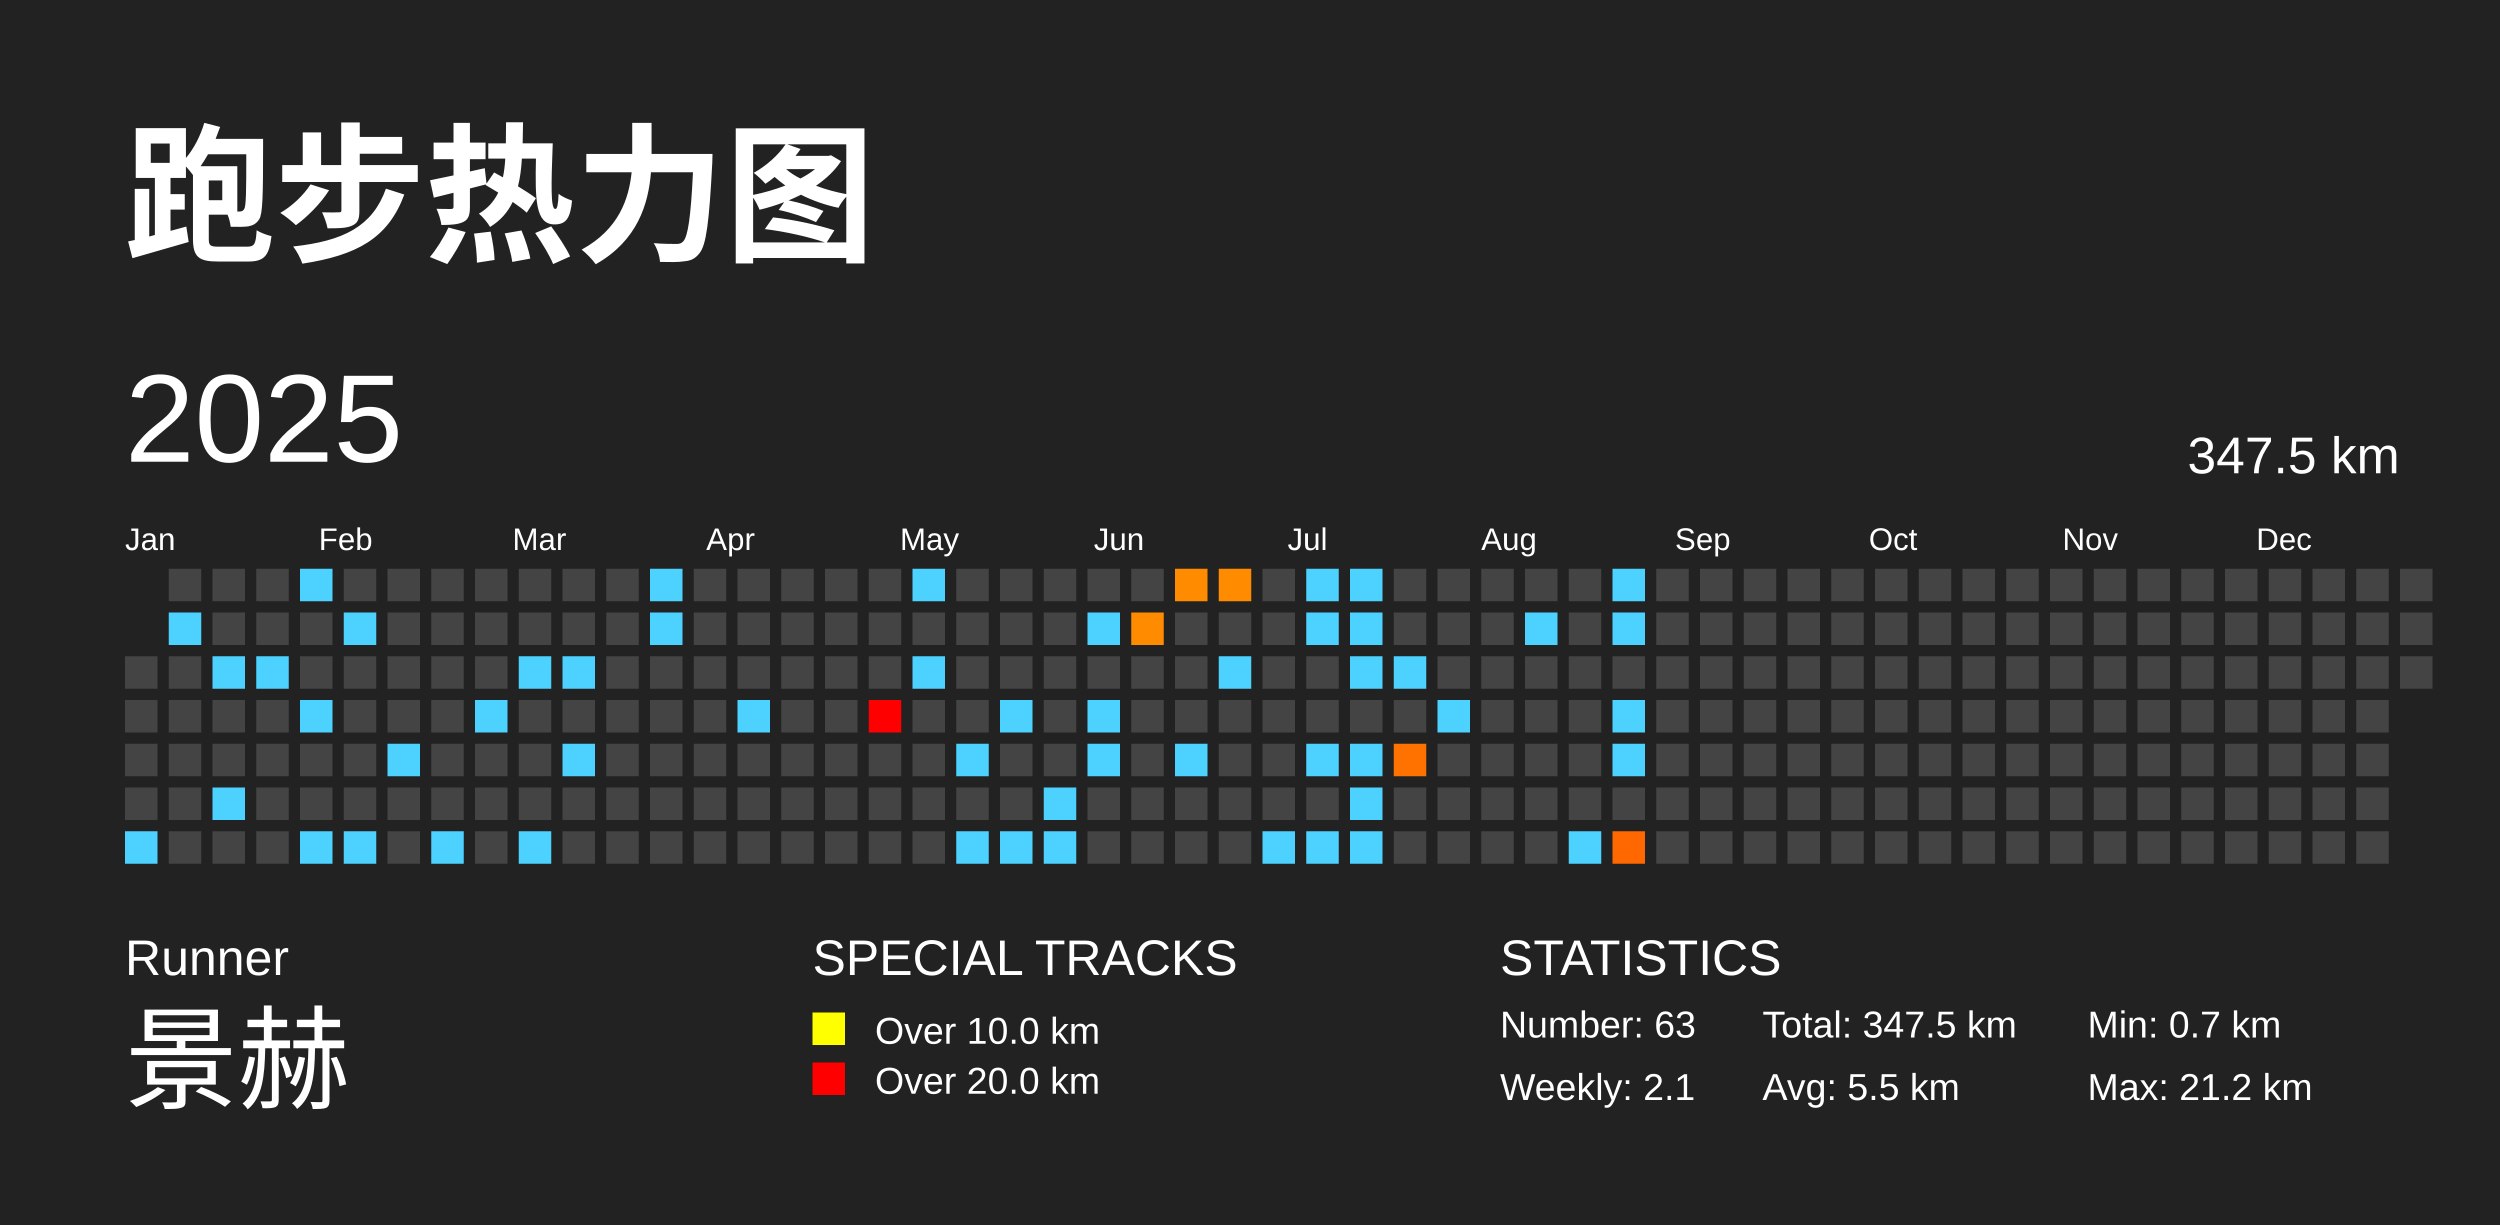
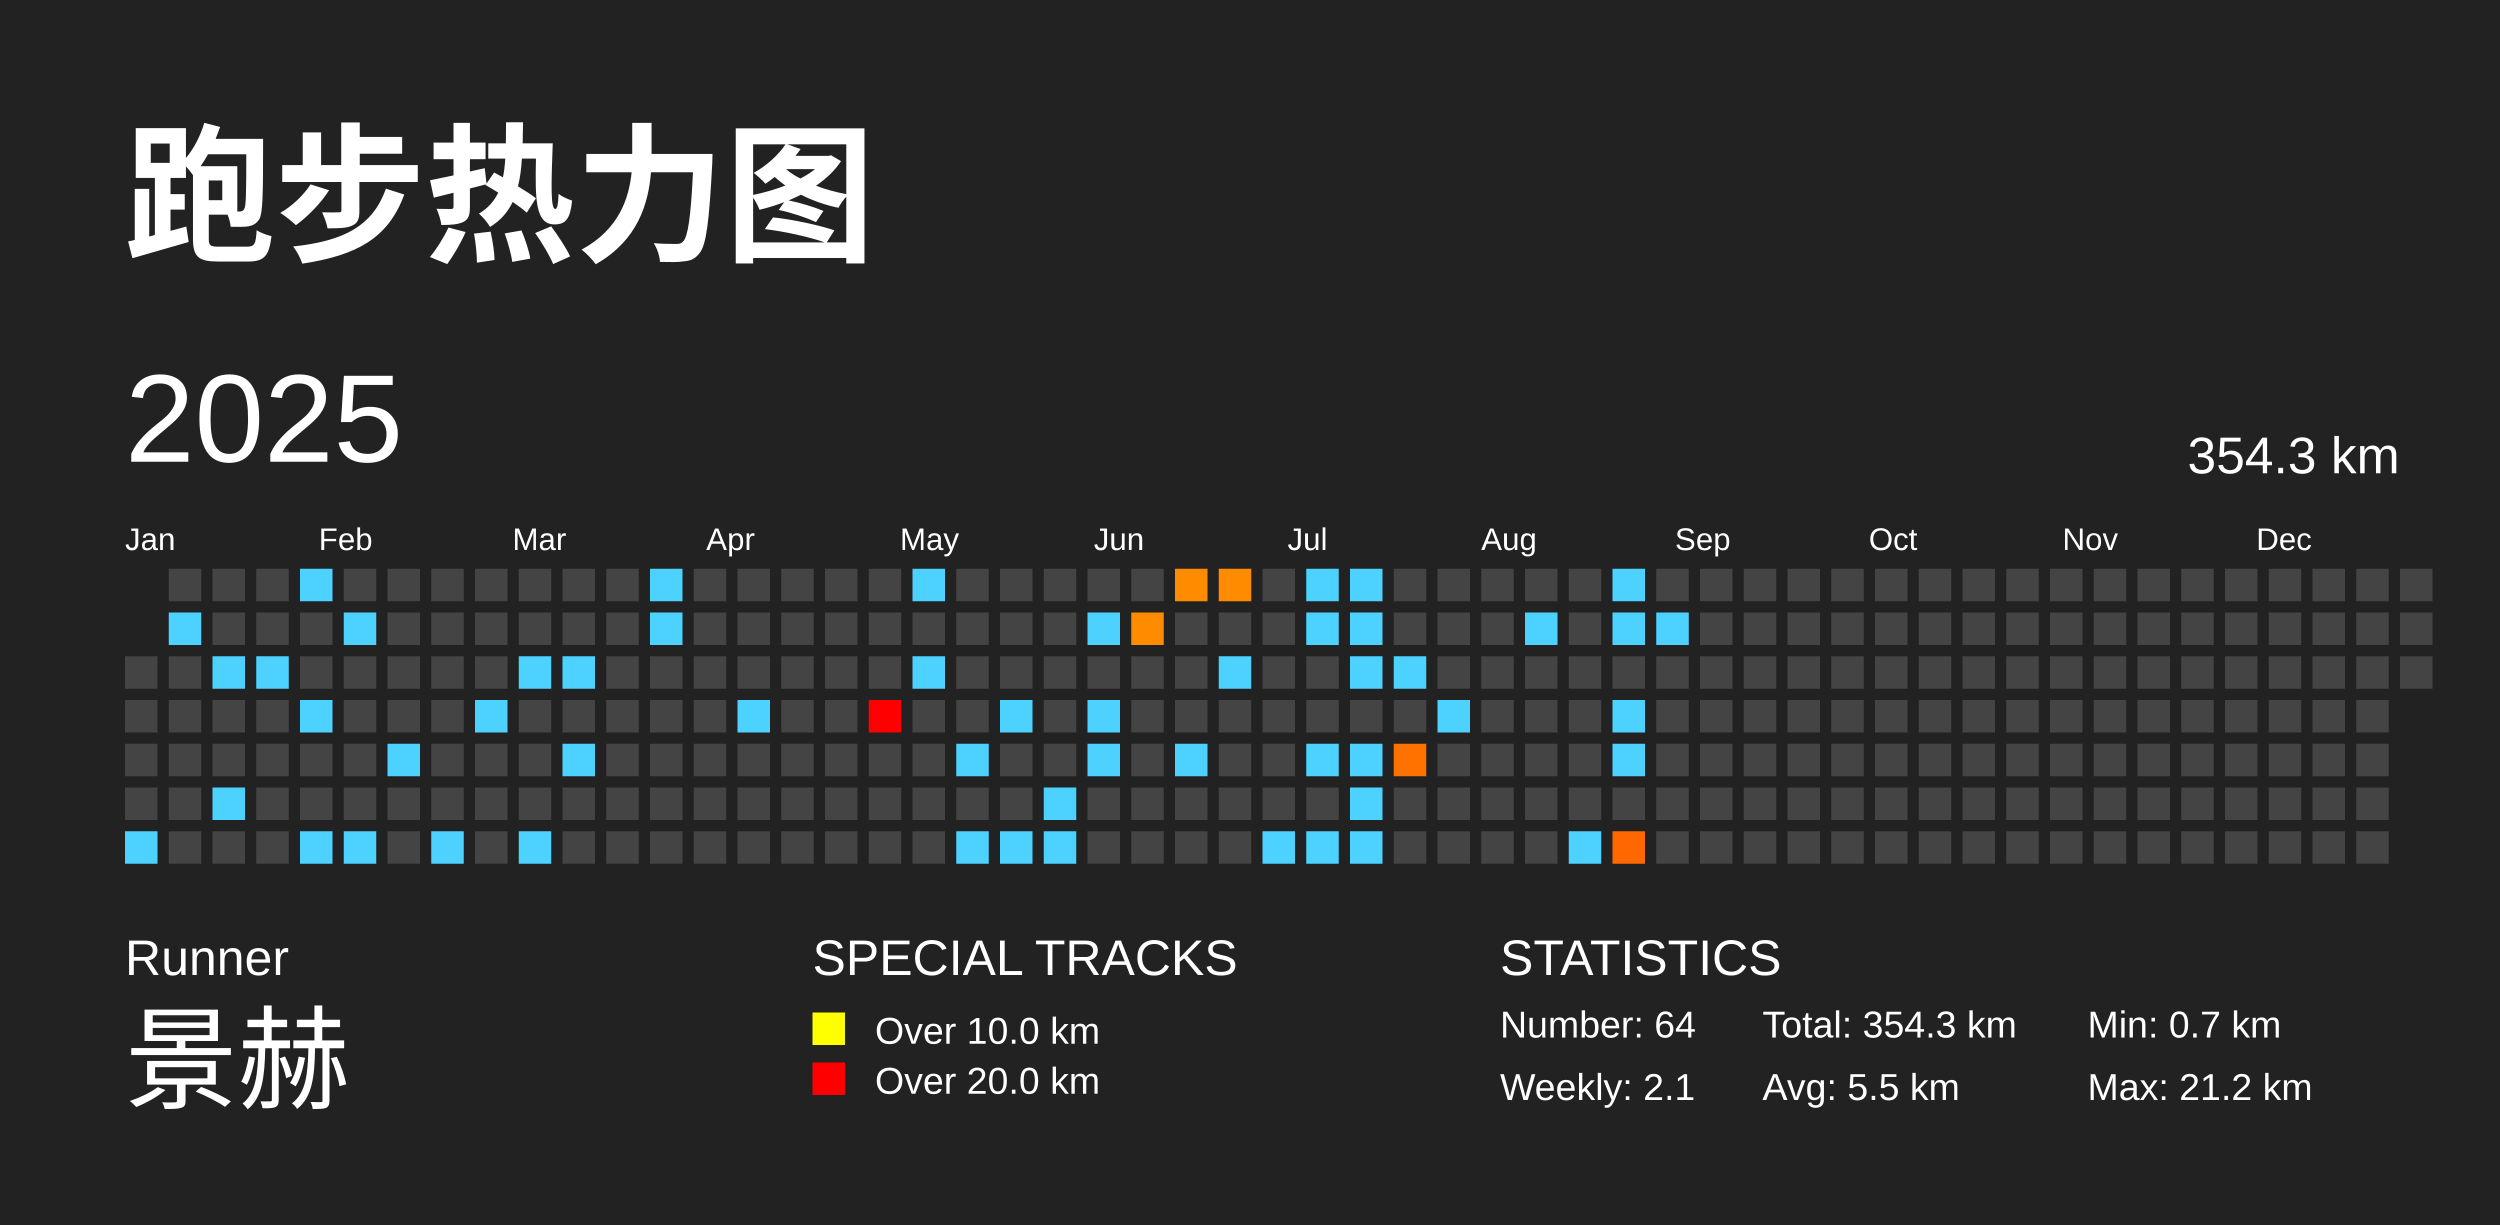
<svg xmlns="http://www.w3.org/2000/svg" baseProfile="full" height="98mm" version="1.1" viewBox="0,0,200,98" width="200mm">
  <defs />
  <rect fill="#222222" height="98" width="200" x="0" y="0" />
  <text fill="#FFFFFF" style="font-size:12px; font-family:Arial; font-weight:bold;" x="10" y="20">跑步热力图</text>
  <text fill="#FFFFFF" style="font-size:4px; font-family:Arial" x="10" y="78">Runner</text>
  <text fill="#FFFFFF" style="font-size:9px; font-family:Arial" x="10" y="88">景赫</text>
  <text fill="#FFFFFF" style="font-size:4px; font-family:Arial" x="65" y="78">SPECIAL TRACKS</text>
  <rect fill="yellow" height="2.6" width="2.6" x="65" y="81" />
  <text fill="#FFFFFF" style="font-size:3px; font-family:Arial" x="70" y="83.5">Over 10.0 km</text>
  <rect fill="red" height="2.6" width="2.6" x="65" y="85" />
  <text fill="#FFFFFF" style="font-size:3px; font-family:Arial" x="70" y="87.5">Over 20.0 km</text>
  <text fill="#FFFFFF" style="font-size:4px; font-family:Arial" x="120" y="78">STATISTICS</text>
-   <text fill="#FFFFFF" style="font-size:3px; font-family:Arial" x="120" y="83">Number: 63</text>
+   <text fill="#FFFFFF" style="font-size:3px; font-family:Arial" x="120" y="83">Number: 64</text>
  <text fill="#FFFFFF" style="font-size:3px; font-family:Arial" x="120" y="88">Weekly: 2.1</text>
-   <text fill="#FFFFFF" style="font-size:3px; font-family:Arial" x="141" y="83">Total: 347.5 km</text>
+   <text fill="#FFFFFF" style="font-size:3px; font-family:Arial" x="141" y="83">Total: 354.3 km</text>
  <text fill="#FFFFFF" style="font-size:3px; font-family:Arial" x="141" y="88">Avg: 5.5 km</text>
  <text fill="#FFFFFF" style="font-size:3px; font-family:Arial" x="167" y="83">Min: 0.7 km</text>
  <text fill="#FFFFFF" style="font-size:3px; font-family:Arial" x="167" y="88">Max: 21.2 km</text>
  <text dominant-baseline="hanging" fill="#FFFFFF" style="font-size:10.0px; font-family:Arial;" x="10" y="30">2025</text>
-   <text dominant-baseline="hanging" fill="#FFFFFF" style="font-size:4.125px; font-family:Arial;" x="175" y="35">347.5 km</text>
+   <text dominant-baseline="hanging" fill="#FFFFFF" style="font-size:4.125px; font-family:Arial;" x="175" y="35">354.3 km</text>
  <text fill="#FFFFFF" style="font-size:2.5px; font-family:Arial" x="10.0" y="44">Jan</text>
  <text fill="#FFFFFF" style="font-size:2.5px; font-family:Arial" x="25.5" y="44">Feb</text>
  <text fill="#FFFFFF" style="font-size:2.5px; font-family:Arial" x="41.0" y="44">Mar</text>
  <text fill="#FFFFFF" style="font-size:2.5px; font-family:Arial" x="56.5" y="44">Apr</text>
  <text fill="#FFFFFF" style="font-size:2.5px; font-family:Arial" x="72.0" y="44">May</text>
  <text fill="#FFFFFF" style="font-size:2.5px; font-family:Arial" x="87.5" y="44">Jun</text>
  <text fill="#FFFFFF" style="font-size:2.5px; font-family:Arial" x="103.0" y="44">Jul</text>
  <text fill="#FFFFFF" style="font-size:2.5px; font-family:Arial" x="118.5" y="44">Aug</text>
  <text fill="#FFFFFF" style="font-size:2.5px; font-family:Arial" x="134.0" y="44">Sep</text>
  <text fill="#FFFFFF" style="font-size:2.5px; font-family:Arial" x="149.5" y="44">Oct</text>
  <text fill="#FFFFFF" style="font-size:2.5px; font-family:Arial" x="165.0" y="44">Nov</text>
  <text fill="#FFFFFF" style="font-size:2.5px; font-family:Arial" x="180.5" y="44">Dec</text>
  <rect fill="#444444" height="2.6" width="2.6" x="10.0" y="52.5" />
  <rect fill="#444444" height="2.6" width="2.6" x="10.0" y="56.0" />
  <rect fill="#444444" height="2.6" width="2.6" x="10.0" y="59.5" />
  <rect fill="#444444" height="2.6" width="2.6" x="10.0" y="63.0" />
  <rect fill="#4dd2ff" height="2.6" width="2.6" x="10.0" y="66.5" />
  <rect fill="#444444" height="2.6" width="2.6" x="13.5" y="45.5" />
  <rect fill="#4dd2ff" height="2.6" width="2.6" x="13.5" y="49.0" />
  <rect fill="#444444" height="2.6" width="2.6" x="13.5" y="52.5" />
  <rect fill="#444444" height="2.6" width="2.6" x="13.5" y="56.0" />
  <rect fill="#444444" height="2.6" width="2.6" x="13.5" y="59.5" />
  <rect fill="#444444" height="2.6" width="2.6" x="13.5" y="63.0" />
  <rect fill="#444444" height="2.6" width="2.6" x="13.5" y="66.5" />
  <rect fill="#444444" height="2.6" width="2.6" x="17.0" y="45.5" />
  <rect fill="#444444" height="2.6" width="2.6" x="17.0" y="49.0" />
  <rect fill="#4dd2ff" height="2.6" width="2.6" x="17.0" y="52.5" />
  <rect fill="#444444" height="2.6" width="2.6" x="17.0" y="56.0" />
  <rect fill="#444444" height="2.6" width="2.6" x="17.0" y="59.5" />
  <rect fill="#4dd2ff" height="2.6" width="2.6" x="17.0" y="63.0" />
  <rect fill="#444444" height="2.6" width="2.6" x="17.0" y="66.5" />
  <rect fill="#444444" height="2.6" width="2.6" x="20.5" y="45.5" />
  <rect fill="#444444" height="2.6" width="2.6" x="20.5" y="49.0" />
  <rect fill="#4dd2ff" height="2.6" width="2.6" x="20.5" y="52.5" />
  <rect fill="#444444" height="2.6" width="2.6" x="20.5" y="56.0" />
  <rect fill="#444444" height="2.6" width="2.6" x="20.5" y="59.5" />
  <rect fill="#444444" height="2.6" width="2.6" x="20.5" y="63.0" />
  <rect fill="#444444" height="2.6" width="2.6" x="20.5" y="66.5" />
  <rect fill="#4dd2ff" height="2.6" width="2.6" x="24.0" y="45.5" />
  <rect fill="#444444" height="2.6" width="2.6" x="24.0" y="49.0" />
  <rect fill="#444444" height="2.6" width="2.6" x="24.0" y="52.5" />
  <rect fill="#4dd2ff" height="2.6" width="2.6" x="24.0" y="56.0" />
  <rect fill="#444444" height="2.6" width="2.6" x="24.0" y="59.5" />
  <rect fill="#444444" height="2.6" width="2.6" x="24.0" y="63.0" />
  <rect fill="#4dd2ff" height="2.6" width="2.6" x="24.0" y="66.5" />
  <rect fill="#444444" height="2.6" width="2.6" x="27.5" y="45.5" />
  <rect fill="#4dd2ff" height="2.6" width="2.6" x="27.5" y="49.0" />
  <rect fill="#444444" height="2.6" width="2.6" x="27.5" y="52.5" />
  <rect fill="#444444" height="2.6" width="2.6" x="27.5" y="56.0" />
  <rect fill="#444444" height="2.6" width="2.6" x="27.5" y="59.5" />
  <rect fill="#444444" height="2.6" width="2.6" x="27.5" y="63.0" />
  <rect fill="#4dd2ff" height="2.6" width="2.6" x="27.5" y="66.5" />
  <rect fill="#444444" height="2.6" width="2.6" x="31.0" y="45.5" />
  <rect fill="#444444" height="2.6" width="2.6" x="31.0" y="49.0" />
  <rect fill="#444444" height="2.6" width="2.6" x="31.0" y="52.5" />
  <rect fill="#444444" height="2.6" width="2.6" x="31.0" y="56.0" />
  <rect fill="#4dd2ff" height="2.6" width="2.6" x="31.0" y="59.5" />
  <rect fill="#444444" height="2.6" width="2.6" x="31.0" y="63.0" />
  <rect fill="#444444" height="2.6" width="2.6" x="31.0" y="66.5" />
  <rect fill="#444444" height="2.6" width="2.6" x="34.5" y="45.5" />
  <rect fill="#444444" height="2.6" width="2.6" x="34.5" y="49.0" />
  <rect fill="#444444" height="2.6" width="2.6" x="34.5" y="52.5" />
  <rect fill="#444444" height="2.6" width="2.6" x="34.5" y="56.0" />
  <rect fill="#444444" height="2.6" width="2.6" x="34.5" y="59.5" />
  <rect fill="#444444" height="2.6" width="2.6" x="34.5" y="63.0" />
  <rect fill="#4dd2ff" height="2.6" width="2.6" x="34.5" y="66.5" />
  <rect fill="#444444" height="2.6" width="2.6" x="38.0" y="45.5" />
  <rect fill="#444444" height="2.6" width="2.6" x="38.0" y="49.0" />
  <rect fill="#444444" height="2.6" width="2.6" x="38.0" y="52.5" />
  <rect fill="#4dd2ff" height="2.6" width="2.6" x="38.0" y="56.0" />
  <rect fill="#444444" height="2.6" width="2.6" x="38.0" y="59.5" />
  <rect fill="#444444" height="2.6" width="2.6" x="38.0" y="63.0" />
  <rect fill="#444444" height="2.6" width="2.6" x="38.0" y="66.5" />
  <rect fill="#444444" height="2.6" width="2.6" x="41.5" y="45.5" />
  <rect fill="#444444" height="2.6" width="2.6" x="41.5" y="49.0" />
  <rect fill="#4dd2ff" height="2.6" width="2.6" x="41.5" y="52.5" />
  <rect fill="#444444" height="2.6" width="2.6" x="41.5" y="56.0" />
  <rect fill="#444444" height="2.6" width="2.6" x="41.5" y="59.5" />
  <rect fill="#444444" height="2.6" width="2.6" x="41.5" y="63.0" />
  <rect fill="#4dd2ff" height="2.6" width="2.6" x="41.5" y="66.5" />
  <rect fill="#444444" height="2.6" width="2.6" x="45.0" y="45.5" />
  <rect fill="#444444" height="2.6" width="2.6" x="45.0" y="49.0" />
  <rect fill="#4dd2ff" height="2.6" width="2.6" x="45.0" y="52.5" />
  <rect fill="#444444" height="2.6" width="2.6" x="45.0" y="56.0" />
  <rect fill="#4dd2ff" height="2.6" width="2.6" x="45.0" y="59.5" />
  <rect fill="#444444" height="2.6" width="2.6" x="45.0" y="63.0" />
  <rect fill="#444444" height="2.6" width="2.6" x="45.0" y="66.5" />
  <rect fill="#444444" height="2.6" width="2.6" x="48.5" y="45.5" />
  <rect fill="#444444" height="2.6" width="2.6" x="48.5" y="49.0" />
  <rect fill="#444444" height="2.6" width="2.6" x="48.5" y="52.5" />
  <rect fill="#444444" height="2.6" width="2.6" x="48.5" y="56.0" />
  <rect fill="#444444" height="2.6" width="2.6" x="48.5" y="59.5" />
  <rect fill="#444444" height="2.6" width="2.6" x="48.5" y="63.0" />
  <rect fill="#444444" height="2.6" width="2.6" x="48.5" y="66.5" />
  <rect fill="#4dd2ff" height="2.6" width="2.6" x="52.0" y="45.5" />
  <rect fill="#4dd2ff" height="2.6" width="2.6" x="52.0" y="49.0" />
  <rect fill="#444444" height="2.6" width="2.6" x="52.0" y="52.5" />
  <rect fill="#444444" height="2.6" width="2.6" x="52.0" y="56.0" />
  <rect fill="#444444" height="2.6" width="2.6" x="52.0" y="59.5" />
  <rect fill="#444444" height="2.6" width="2.6" x="52.0" y="63.0" />
  <rect fill="#444444" height="2.6" width="2.6" x="52.0" y="66.5" />
  <rect fill="#444444" height="2.6" width="2.6" x="55.5" y="45.5" />
  <rect fill="#444444" height="2.6" width="2.6" x="55.5" y="49.0" />
  <rect fill="#444444" height="2.6" width="2.6" x="55.5" y="52.5" />
  <rect fill="#444444" height="2.6" width="2.6" x="55.5" y="56.0" />
  <rect fill="#444444" height="2.6" width="2.6" x="55.5" y="59.5" />
  <rect fill="#444444" height="2.6" width="2.6" x="55.5" y="63.0" />
  <rect fill="#444444" height="2.6" width="2.6" x="55.5" y="66.5" />
  <rect fill="#444444" height="2.6" width="2.6" x="59.0" y="45.5" />
  <rect fill="#444444" height="2.6" width="2.6" x="59.0" y="49.0" />
  <rect fill="#444444" height="2.6" width="2.6" x="59.0" y="52.5" />
  <rect fill="#4dd2ff" height="2.6" width="2.6" x="59.0" y="56.0" />
  <rect fill="#444444" height="2.6" width="2.6" x="59.0" y="59.5" />
  <rect fill="#444444" height="2.6" width="2.6" x="59.0" y="63.0" />
  <rect fill="#444444" height="2.6" width="2.6" x="59.0" y="66.5" />
  <rect fill="#444444" height="2.6" width="2.6" x="62.5" y="45.5" />
  <rect fill="#444444" height="2.6" width="2.6" x="62.5" y="49.0" />
  <rect fill="#444444" height="2.6" width="2.6" x="62.5" y="52.5" />
  <rect fill="#444444" height="2.6" width="2.6" x="62.5" y="56.0" />
  <rect fill="#444444" height="2.6" width="2.6" x="62.5" y="59.5" />
  <rect fill="#444444" height="2.6" width="2.6" x="62.5" y="63.0" />
  <rect fill="#444444" height="2.6" width="2.6" x="62.5" y="66.5" />
  <rect fill="#444444" height="2.6" width="2.6" x="66.0" y="45.5" />
  <rect fill="#444444" height="2.6" width="2.6" x="66.0" y="49.0" />
  <rect fill="#444444" height="2.6" width="2.6" x="66.0" y="52.5" />
  <rect fill="#444444" height="2.6" width="2.6" x="66.0" y="56.0" />
  <rect fill="#444444" height="2.6" width="2.6" x="66.0" y="59.5" />
  <rect fill="#444444" height="2.6" width="2.6" x="66.0" y="63.0" />
  <rect fill="#444444" height="2.6" width="2.6" x="66.0" y="66.5" />
  <rect fill="#444444" height="2.6" width="2.6" x="69.5" y="45.5" />
  <rect fill="#444444" height="2.6" width="2.6" x="69.5" y="49.0" />
  <rect fill="#444444" height="2.6" width="2.6" x="69.5" y="52.5" />
  <rect fill="red" height="2.6" width="2.6" x="69.5" y="56.0" />
  <rect fill="#444444" height="2.6" width="2.6" x="69.5" y="59.5" />
  <rect fill="#444444" height="2.6" width="2.6" x="69.5" y="63.0" />
  <rect fill="#444444" height="2.6" width="2.6" x="69.5" y="66.5" />
  <rect fill="#4dd2ff" height="2.6" width="2.6" x="73.0" y="45.5" />
  <rect fill="#444444" height="2.6" width="2.6" x="73.0" y="49.0" />
  <rect fill="#4dd2ff" height="2.6" width="2.6" x="73.0" y="52.5" />
  <rect fill="#444444" height="2.6" width="2.6" x="73.0" y="56.0" />
  <rect fill="#444444" height="2.6" width="2.6" x="73.0" y="59.5" />
  <rect fill="#444444" height="2.6" width="2.6" x="73.0" y="63.0" />
  <rect fill="#444444" height="2.6" width="2.6" x="73.0" y="66.5" />
  <rect fill="#444444" height="2.6" width="2.6" x="76.5" y="45.5" />
  <rect fill="#444444" height="2.6" width="2.6" x="76.5" y="49.0" />
  <rect fill="#444444" height="2.6" width="2.6" x="76.5" y="52.5" />
  <rect fill="#444444" height="2.6" width="2.6" x="76.5" y="56.0" />
  <rect fill="#4dd2ff" height="2.6" width="2.6" x="76.5" y="59.5" />
  <rect fill="#444444" height="2.6" width="2.6" x="76.5" y="63.0" />
  <rect fill="#4dd2ff" height="2.6" width="2.6" x="76.5" y="66.5" />
  <rect fill="#444444" height="2.6" width="2.6" x="80.0" y="45.5" />
  <rect fill="#444444" height="2.6" width="2.6" x="80.0" y="49.0" />
  <rect fill="#444444" height="2.6" width="2.6" x="80.0" y="52.5" />
  <rect fill="#4dd2ff" height="2.6" width="2.6" x="80.0" y="56.0" />
  <rect fill="#444444" height="2.6" width="2.6" x="80.0" y="59.5" />
  <rect fill="#444444" height="2.6" width="2.6" x="80.0" y="63.0" />
  <rect fill="#4dd2ff" height="2.6" width="2.6" x="80.0" y="66.5" />
  <rect fill="#444444" height="2.6" width="2.6" x="83.5" y="45.5" />
  <rect fill="#444444" height="2.6" width="2.6" x="83.5" y="49.0" />
  <rect fill="#444444" height="2.6" width="2.6" x="83.5" y="52.5" />
  <rect fill="#444444" height="2.6" width="2.6" x="83.5" y="56.0" />
  <rect fill="#444444" height="2.6" width="2.6" x="83.5" y="59.5" />
  <rect fill="#4dd2ff" height="2.6" width="2.6" x="83.5" y="63.0" />
  <rect fill="#4dd2ff" height="2.6" width="2.6" x="83.5" y="66.5" />
  <rect fill="#444444" height="2.6" width="2.6" x="87.0" y="45.5" />
  <rect fill="#4dd2ff" height="2.6" width="2.6" x="87.0" y="49.0" />
  <rect fill="#444444" height="2.6" width="2.6" x="87.0" y="52.5" />
  <rect fill="#4dd2ff" height="2.6" width="2.6" x="87.0" y="56.0" />
  <rect fill="#4dd2ff" height="2.6" width="2.6" x="87.0" y="59.5" />
  <rect fill="#444444" height="2.6" width="2.6" x="87.0" y="63.0" />
  <rect fill="#444444" height="2.6" width="2.6" x="87.0" y="66.5" />
  <rect fill="#444444" height="2.6" width="2.6" x="90.5" y="45.5" />
  <rect fill="#ff8b00" height="2.6" width="2.6" x="90.5" y="49.0" />
  <rect fill="#444444" height="2.6" width="2.6" x="90.5" y="52.5" />
  <rect fill="#444444" height="2.6" width="2.6" x="90.5" y="56.0" />
  <rect fill="#444444" height="2.6" width="2.6" x="90.5" y="59.5" />
  <rect fill="#444444" height="2.6" width="2.6" x="90.5" y="63.0" />
  <rect fill="#444444" height="2.6" width="2.6" x="90.5" y="66.5" />
  <rect fill="#ff8b00" height="2.6" width="2.6" x="94.0" y="45.5" />
  <rect fill="#444444" height="2.6" width="2.6" x="94.0" y="49.0" />
  <rect fill="#444444" height="2.6" width="2.6" x="94.0" y="52.5" />
  <rect fill="#444444" height="2.6" width="2.6" x="94.0" y="56.0" />
  <rect fill="#4dd2ff" height="2.6" width="2.6" x="94.0" y="59.5" />
  <rect fill="#444444" height="2.6" width="2.6" x="94.0" y="63.0" />
  <rect fill="#444444" height="2.6" width="2.6" x="94.0" y="66.5" />
  <rect fill="#ff8b00" height="2.6" width="2.6" x="97.5" y="45.5" />
  <rect fill="#444444" height="2.6" width="2.6" x="97.5" y="49.0" />
  <rect fill="#4dd2ff" height="2.6" width="2.6" x="97.5" y="52.5" />
  <rect fill="#444444" height="2.6" width="2.6" x="97.5" y="56.0" />
  <rect fill="#444444" height="2.6" width="2.6" x="97.5" y="59.5" />
  <rect fill="#444444" height="2.6" width="2.6" x="97.5" y="63.0" />
  <rect fill="#444444" height="2.6" width="2.6" x="97.5" y="66.5" />
  <rect fill="#444444" height="2.6" width="2.6" x="101.0" y="45.5" />
  <rect fill="#444444" height="2.6" width="2.6" x="101.0" y="49.0" />
  <rect fill="#444444" height="2.6" width="2.6" x="101.0" y="52.5" />
  <rect fill="#444444" height="2.6" width="2.6" x="101.0" y="56.0" />
  <rect fill="#444444" height="2.6" width="2.6" x="101.0" y="59.5" />
  <rect fill="#444444" height="2.6" width="2.6" x="101.0" y="63.0" />
  <rect fill="#4dd2ff" height="2.6" width="2.6" x="101.0" y="66.5" />
  <rect fill="#4dd2ff" height="2.6" width="2.6" x="104.5" y="45.5" />
  <rect fill="#4dd2ff" height="2.6" width="2.6" x="104.5" y="49.0" />
  <rect fill="#444444" height="2.6" width="2.6" x="104.5" y="52.5" />
  <rect fill="#444444" height="2.6" width="2.6" x="104.5" y="56.0" />
  <rect fill="#4dd2ff" height="2.6" width="2.6" x="104.5" y="59.5" />
  <rect fill="#444444" height="2.6" width="2.6" x="104.5" y="63.0" />
  <rect fill="#4dd2ff" height="2.6" width="2.6" x="104.5" y="66.5" />
  <rect fill="#4dd2ff" height="2.6" width="2.6" x="108.0" y="45.5" />
  <rect fill="#4dd2ff" height="2.6" width="2.6" x="108.0" y="49.0" />
  <rect fill="#4dd2ff" height="2.6" width="2.6" x="108.0" y="52.5" />
  <rect fill="#444444" height="2.6" width="2.6" x="108.0" y="56.0" />
  <rect fill="#4dd2ff" height="2.6" width="2.6" x="108.0" y="59.5" />
  <rect fill="#4dd2ff" height="2.6" width="2.6" x="108.0" y="63.0" />
  <rect fill="#4dd2ff" height="2.6" width="2.6" x="108.0" y="66.5" />
  <rect fill="#444444" height="2.6" width="2.6" x="111.5" y="45.5" />
  <rect fill="#444444" height="2.6" width="2.6" x="111.5" y="49.0" />
  <rect fill="#4dd2ff" height="2.6" width="2.6" x="111.5" y="52.5" />
  <rect fill="#444444" height="2.6" width="2.6" x="111.5" y="56.0" />
  <rect fill="#ff7200" height="2.6" width="2.6" x="111.5" y="59.5" />
  <rect fill="#444444" height="2.6" width="2.6" x="111.5" y="63.0" />
  <rect fill="#444444" height="2.6" width="2.6" x="111.5" y="66.5" />
  <rect fill="#444444" height="2.6" width="2.6" x="115.0" y="45.5" />
  <rect fill="#444444" height="2.6" width="2.6" x="115.0" y="49.0" />
  <rect fill="#444444" height="2.6" width="2.6" x="115.0" y="52.5" />
  <rect fill="#4dd2ff" height="2.6" width="2.6" x="115.0" y="56.0" />
  <rect fill="#444444" height="2.6" width="2.6" x="115.0" y="59.5" />
  <rect fill="#444444" height="2.6" width="2.6" x="115.0" y="63.0" />
  <rect fill="#444444" height="2.6" width="2.6" x="115.0" y="66.5" />
  <rect fill="#444444" height="2.6" width="2.6" x="118.5" y="45.5" />
  <rect fill="#444444" height="2.6" width="2.6" x="118.5" y="49.0" />
  <rect fill="#444444" height="2.6" width="2.6" x="118.5" y="52.5" />
  <rect fill="#444444" height="2.6" width="2.6" x="118.5" y="56.0" />
  <rect fill="#444444" height="2.6" width="2.6" x="118.5" y="59.5" />
  <rect fill="#444444" height="2.6" width="2.6" x="118.5" y="63.0" />
  <rect fill="#444444" height="2.6" width="2.6" x="118.5" y="66.5" />
  <rect fill="#444444" height="2.6" width="2.6" x="122.0" y="45.5" />
  <rect fill="#4dd2ff" height="2.6" width="2.6" x="122.0" y="49.0" />
  <rect fill="#444444" height="2.6" width="2.6" x="122.0" y="52.5" />
  <rect fill="#444444" height="2.6" width="2.6" x="122.0" y="56.0" />
  <rect fill="#444444" height="2.6" width="2.6" x="122.0" y="59.5" />
  <rect fill="#444444" height="2.6" width="2.6" x="122.0" y="63.0" />
  <rect fill="#444444" height="2.6" width="2.6" x="122.0" y="66.5" />
  <rect fill="#444444" height="2.6" width="2.6" x="125.5" y="45.5" />
  <rect fill="#444444" height="2.6" width="2.6" x="125.5" y="49.0" />
  <rect fill="#444444" height="2.6" width="2.6" x="125.5" y="52.5" />
  <rect fill="#444444" height="2.6" width="2.6" x="125.5" y="56.0" />
  <rect fill="#444444" height="2.6" width="2.6" x="125.5" y="59.5" />
  <rect fill="#444444" height="2.6" width="2.6" x="125.5" y="63.0" />
  <rect fill="#4dd2ff" height="2.6" width="2.6" x="125.5" y="66.5" />
  <rect fill="#4dd2ff" height="2.6" width="2.6" x="129.0" y="45.5" />
  <rect fill="#4dd2ff" height="2.6" width="2.6" x="129.0" y="49.0" />
  <rect fill="#444444" height="2.6" width="2.6" x="129.0" y="52.5" />
  <rect fill="#4dd2ff" height="2.6" width="2.6" x="129.0" y="56.0" />
  <rect fill="#4dd2ff" height="2.6" width="2.6" x="129.0" y="59.5" />
  <rect fill="#444444" height="2.6" width="2.6" x="129.0" y="63.0" />
  <rect fill="#ff6700" height="2.6" width="2.6" x="129.0" y="66.5" />
  <rect fill="#444444" height="2.6" width="2.6" x="132.5" y="45.5" />
-   <rect fill="#444444" height="2.6" width="2.6" x="132.5" y="49.0" />
+   <rect fill="#4dd2ff" height="2.6" width="2.6" x="132.5" y="49.0" />
  <rect fill="#444444" height="2.6" width="2.6" x="132.5" y="52.5" />
  <rect fill="#444444" height="2.6" width="2.6" x="132.5" y="56.0" />
  <rect fill="#444444" height="2.6" width="2.6" x="132.5" y="59.5" />
  <rect fill="#444444" height="2.6" width="2.6" x="132.5" y="63.0" />
  <rect fill="#444444" height="2.6" width="2.6" x="132.5" y="66.5" />
  <rect fill="#444444" height="2.6" width="2.6" x="136.0" y="45.5" />
  <rect fill="#444444" height="2.6" width="2.6" x="136.0" y="49.0" />
  <rect fill="#444444" height="2.6" width="2.6" x="136.0" y="52.5" />
  <rect fill="#444444" height="2.6" width="2.6" x="136.0" y="56.0" />
  <rect fill="#444444" height="2.6" width="2.6" x="136.0" y="59.5" />
  <rect fill="#444444" height="2.6" width="2.6" x="136.0" y="63.0" />
  <rect fill="#444444" height="2.6" width="2.6" x="136.0" y="66.5" />
  <rect fill="#444444" height="2.6" width="2.6" x="139.5" y="45.5" />
  <rect fill="#444444" height="2.6" width="2.6" x="139.5" y="49.0" />
  <rect fill="#444444" height="2.6" width="2.6" x="139.5" y="52.5" />
  <rect fill="#444444" height="2.6" width="2.6" x="139.5" y="56.0" />
  <rect fill="#444444" height="2.6" width="2.6" x="139.5" y="59.5" />
  <rect fill="#444444" height="2.6" width="2.6" x="139.5" y="63.0" />
  <rect fill="#444444" height="2.6" width="2.6" x="139.5" y="66.5" />
  <rect fill="#444444" height="2.6" width="2.6" x="143.0" y="45.5" />
  <rect fill="#444444" height="2.6" width="2.6" x="143.0" y="49.0" />
  <rect fill="#444444" height="2.6" width="2.6" x="143.0" y="52.5" />
  <rect fill="#444444" height="2.6" width="2.6" x="143.0" y="56.0" />
  <rect fill="#444444" height="2.6" width="2.6" x="143.0" y="59.5" />
  <rect fill="#444444" height="2.6" width="2.6" x="143.0" y="63.0" />
  <rect fill="#444444" height="2.6" width="2.6" x="143.0" y="66.5" />
  <rect fill="#444444" height="2.6" width="2.6" x="146.5" y="45.5" />
  <rect fill="#444444" height="2.6" width="2.6" x="146.5" y="49.0" />
  <rect fill="#444444" height="2.6" width="2.6" x="146.5" y="52.5" />
  <rect fill="#444444" height="2.6" width="2.6" x="146.5" y="56.0" />
  <rect fill="#444444" height="2.6" width="2.6" x="146.5" y="59.5" />
  <rect fill="#444444" height="2.6" width="2.6" x="146.5" y="63.0" />
  <rect fill="#444444" height="2.6" width="2.6" x="146.5" y="66.5" />
  <rect fill="#444444" height="2.6" width="2.6" x="150.0" y="45.5" />
  <rect fill="#444444" height="2.6" width="2.6" x="150.0" y="49.0" />
  <rect fill="#444444" height="2.6" width="2.6" x="150.0" y="52.5" />
  <rect fill="#444444" height="2.6" width="2.6" x="150.0" y="56.0" />
  <rect fill="#444444" height="2.6" width="2.6" x="150.0" y="59.5" />
  <rect fill="#444444" height="2.6" width="2.6" x="150.0" y="63.0" />
  <rect fill="#444444" height="2.6" width="2.6" x="150.0" y="66.5" />
  <rect fill="#444444" height="2.6" width="2.6" x="153.5" y="45.5" />
  <rect fill="#444444" height="2.6" width="2.6" x="153.5" y="49.0" />
  <rect fill="#444444" height="2.6" width="2.6" x="153.5" y="52.5" />
  <rect fill="#444444" height="2.6" width="2.6" x="153.5" y="56.0" />
  <rect fill="#444444" height="2.6" width="2.6" x="153.5" y="59.5" />
  <rect fill="#444444" height="2.6" width="2.6" x="153.5" y="63.0" />
  <rect fill="#444444" height="2.6" width="2.6" x="153.5" y="66.5" />
  <rect fill="#444444" height="2.6" width="2.6" x="157.0" y="45.5" />
  <rect fill="#444444" height="2.6" width="2.6" x="157.0" y="49.0" />
  <rect fill="#444444" height="2.6" width="2.6" x="157.0" y="52.5" />
  <rect fill="#444444" height="2.6" width="2.6" x="157.0" y="56.0" />
  <rect fill="#444444" height="2.6" width="2.6" x="157.0" y="59.5" />
  <rect fill="#444444" height="2.6" width="2.6" x="157.0" y="63.0" />
  <rect fill="#444444" height="2.6" width="2.6" x="157.0" y="66.5" />
  <rect fill="#444444" height="2.6" width="2.6" x="160.5" y="45.5" />
  <rect fill="#444444" height="2.6" width="2.6" x="160.5" y="49.0" />
  <rect fill="#444444" height="2.6" width="2.6" x="160.5" y="52.5" />
  <rect fill="#444444" height="2.6" width="2.6" x="160.5" y="56.0" />
  <rect fill="#444444" height="2.6" width="2.6" x="160.5" y="59.5" />
  <rect fill="#444444" height="2.6" width="2.6" x="160.5" y="63.0" />
  <rect fill="#444444" height="2.6" width="2.6" x="160.5" y="66.5" />
  <rect fill="#444444" height="2.6" width="2.6" x="164.0" y="45.5" />
  <rect fill="#444444" height="2.6" width="2.6" x="164.0" y="49.0" />
  <rect fill="#444444" height="2.6" width="2.6" x="164.0" y="52.5" />
  <rect fill="#444444" height="2.6" width="2.6" x="164.0" y="56.0" />
  <rect fill="#444444" height="2.6" width="2.6" x="164.0" y="59.5" />
  <rect fill="#444444" height="2.6" width="2.6" x="164.0" y="63.0" />
  <rect fill="#444444" height="2.6" width="2.6" x="164.0" y="66.5" />
  <rect fill="#444444" height="2.6" width="2.6" x="167.5" y="45.5" />
  <rect fill="#444444" height="2.6" width="2.6" x="167.5" y="49.0" />
  <rect fill="#444444" height="2.6" width="2.6" x="167.5" y="52.5" />
  <rect fill="#444444" height="2.6" width="2.6" x="167.5" y="56.0" />
  <rect fill="#444444" height="2.6" width="2.6" x="167.5" y="59.5" />
  <rect fill="#444444" height="2.6" width="2.6" x="167.5" y="63.0" />
  <rect fill="#444444" height="2.6" width="2.6" x="167.5" y="66.5" />
  <rect fill="#444444" height="2.6" width="2.6" x="171.0" y="45.5" />
  <rect fill="#444444" height="2.6" width="2.6" x="171.0" y="49.0" />
  <rect fill="#444444" height="2.6" width="2.6" x="171.0" y="52.5" />
  <rect fill="#444444" height="2.6" width="2.6" x="171.0" y="56.0" />
  <rect fill="#444444" height="2.6" width="2.6" x="171.0" y="59.5" />
  <rect fill="#444444" height="2.6" width="2.6" x="171.0" y="63.0" />
  <rect fill="#444444" height="2.6" width="2.6" x="171.0" y="66.5" />
  <rect fill="#444444" height="2.6" width="2.6" x="174.5" y="45.5" />
  <rect fill="#444444" height="2.6" width="2.6" x="174.5" y="49.0" />
  <rect fill="#444444" height="2.6" width="2.6" x="174.5" y="52.5" />
  <rect fill="#444444" height="2.6" width="2.6" x="174.5" y="56.0" />
  <rect fill="#444444" height="2.6" width="2.6" x="174.5" y="59.5" />
  <rect fill="#444444" height="2.6" width="2.6" x="174.5" y="63.0" />
  <rect fill="#444444" height="2.6" width="2.6" x="174.5" y="66.5" />
  <rect fill="#444444" height="2.6" width="2.6" x="178.0" y="45.5" />
  <rect fill="#444444" height="2.6" width="2.6" x="178.0" y="49.0" />
  <rect fill="#444444" height="2.6" width="2.6" x="178.0" y="52.5" />
  <rect fill="#444444" height="2.6" width="2.6" x="178.0" y="56.0" />
  <rect fill="#444444" height="2.6" width="2.6" x="178.0" y="59.5" />
  <rect fill="#444444" height="2.6" width="2.6" x="178.0" y="63.0" />
  <rect fill="#444444" height="2.6" width="2.6" x="178.0" y="66.5" />
  <rect fill="#444444" height="2.6" width="2.6" x="181.5" y="45.5" />
  <rect fill="#444444" height="2.6" width="2.6" x="181.5" y="49.0" />
  <rect fill="#444444" height="2.6" width="2.6" x="181.5" y="52.5" />
  <rect fill="#444444" height="2.6" width="2.6" x="181.5" y="56.0" />
  <rect fill="#444444" height="2.6" width="2.6" x="181.5" y="59.5" />
  <rect fill="#444444" height="2.6" width="2.6" x="181.5" y="63.0" />
  <rect fill="#444444" height="2.6" width="2.6" x="181.5" y="66.5" />
  <rect fill="#444444" height="2.6" width="2.6" x="185.0" y="45.5" />
  <rect fill="#444444" height="2.6" width="2.6" x="185.0" y="49.0" />
  <rect fill="#444444" height="2.6" width="2.6" x="185.0" y="52.5" />
  <rect fill="#444444" height="2.6" width="2.6" x="185.0" y="56.0" />
  <rect fill="#444444" height="2.6" width="2.6" x="185.0" y="59.5" />
  <rect fill="#444444" height="2.6" width="2.6" x="185.0" y="63.0" />
  <rect fill="#444444" height="2.6" width="2.6" x="185.0" y="66.5" />
  <rect fill="#444444" height="2.6" width="2.6" x="188.5" y="45.5" />
  <rect fill="#444444" height="2.6" width="2.6" x="188.5" y="49.0" />
  <rect fill="#444444" height="2.6" width="2.6" x="188.5" y="52.5" />
  <rect fill="#444444" height="2.6" width="2.6" x="188.5" y="56.0" />
  <rect fill="#444444" height="2.6" width="2.6" x="188.5" y="59.5" />
  <rect fill="#444444" height="2.6" width="2.6" x="188.5" y="63.0" />
  <rect fill="#444444" height="2.6" width="2.6" x="188.5" y="66.5" />
  <rect fill="#444444" height="2.6" width="2.6" x="192.0" y="45.5" />
  <rect fill="#444444" height="2.6" width="2.6" x="192.0" y="49.0" />
  <rect fill="#444444" height="2.6" width="2.6" x="192.0" y="52.5" />
</svg>
